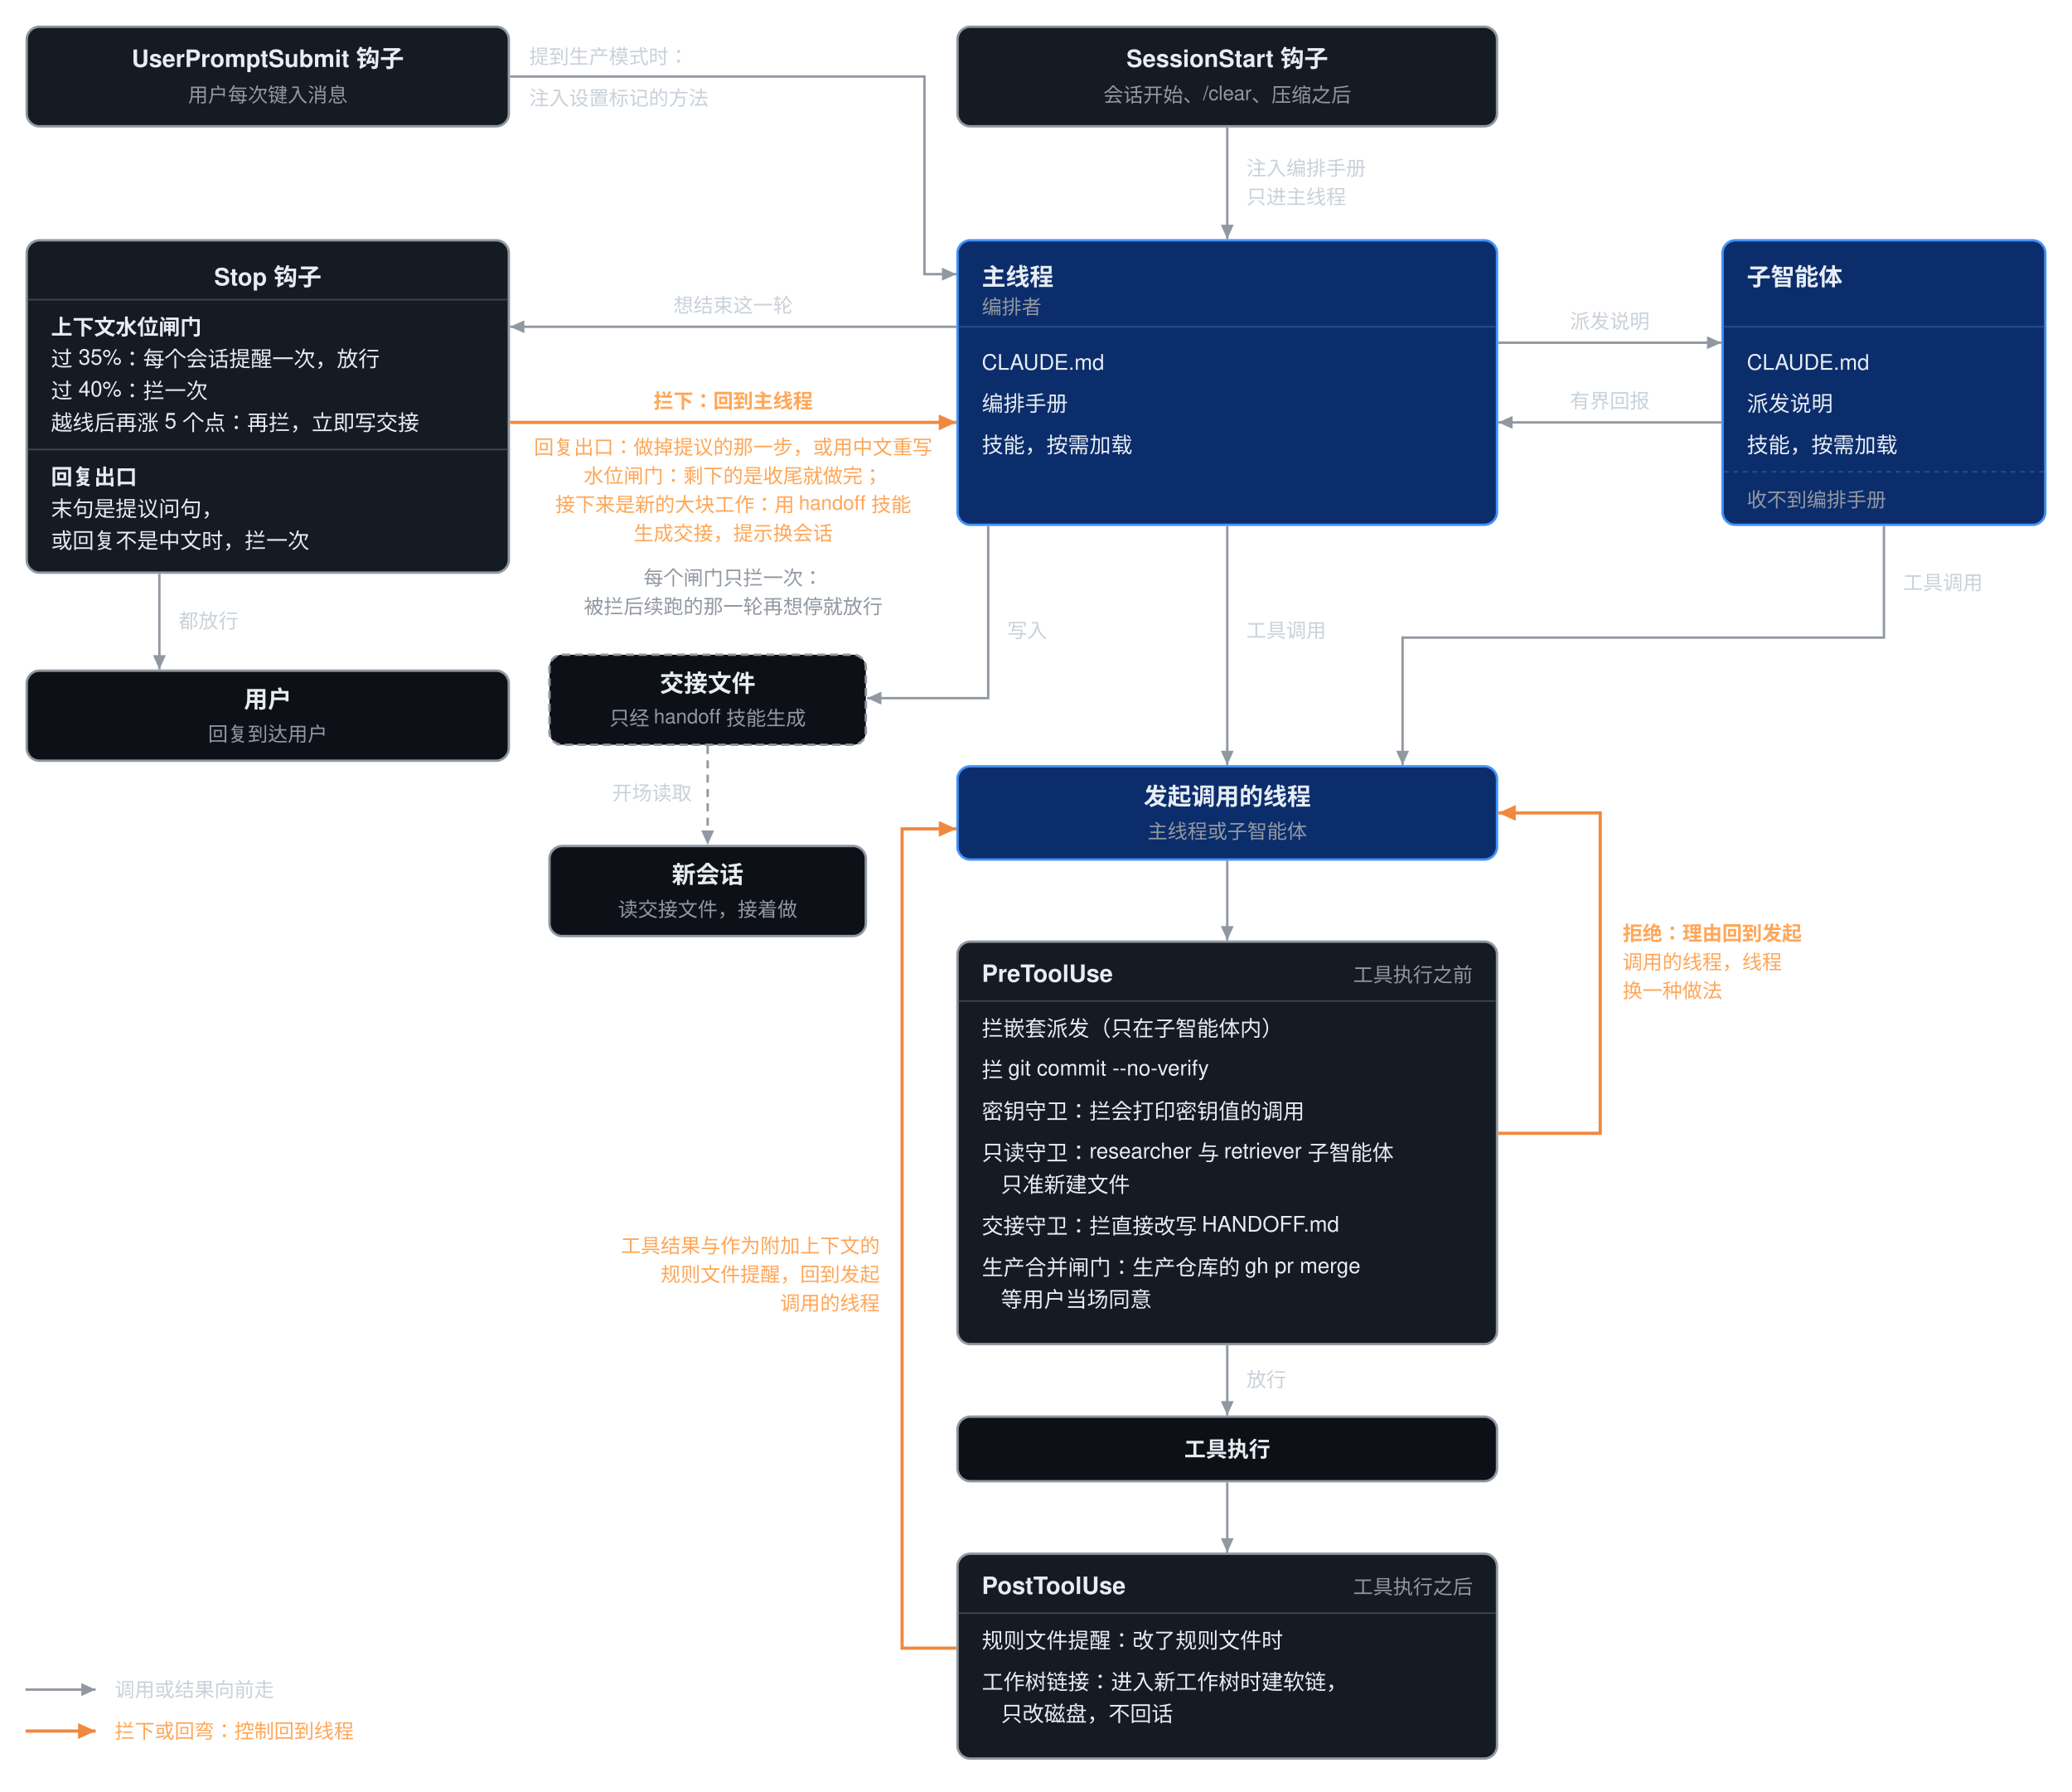
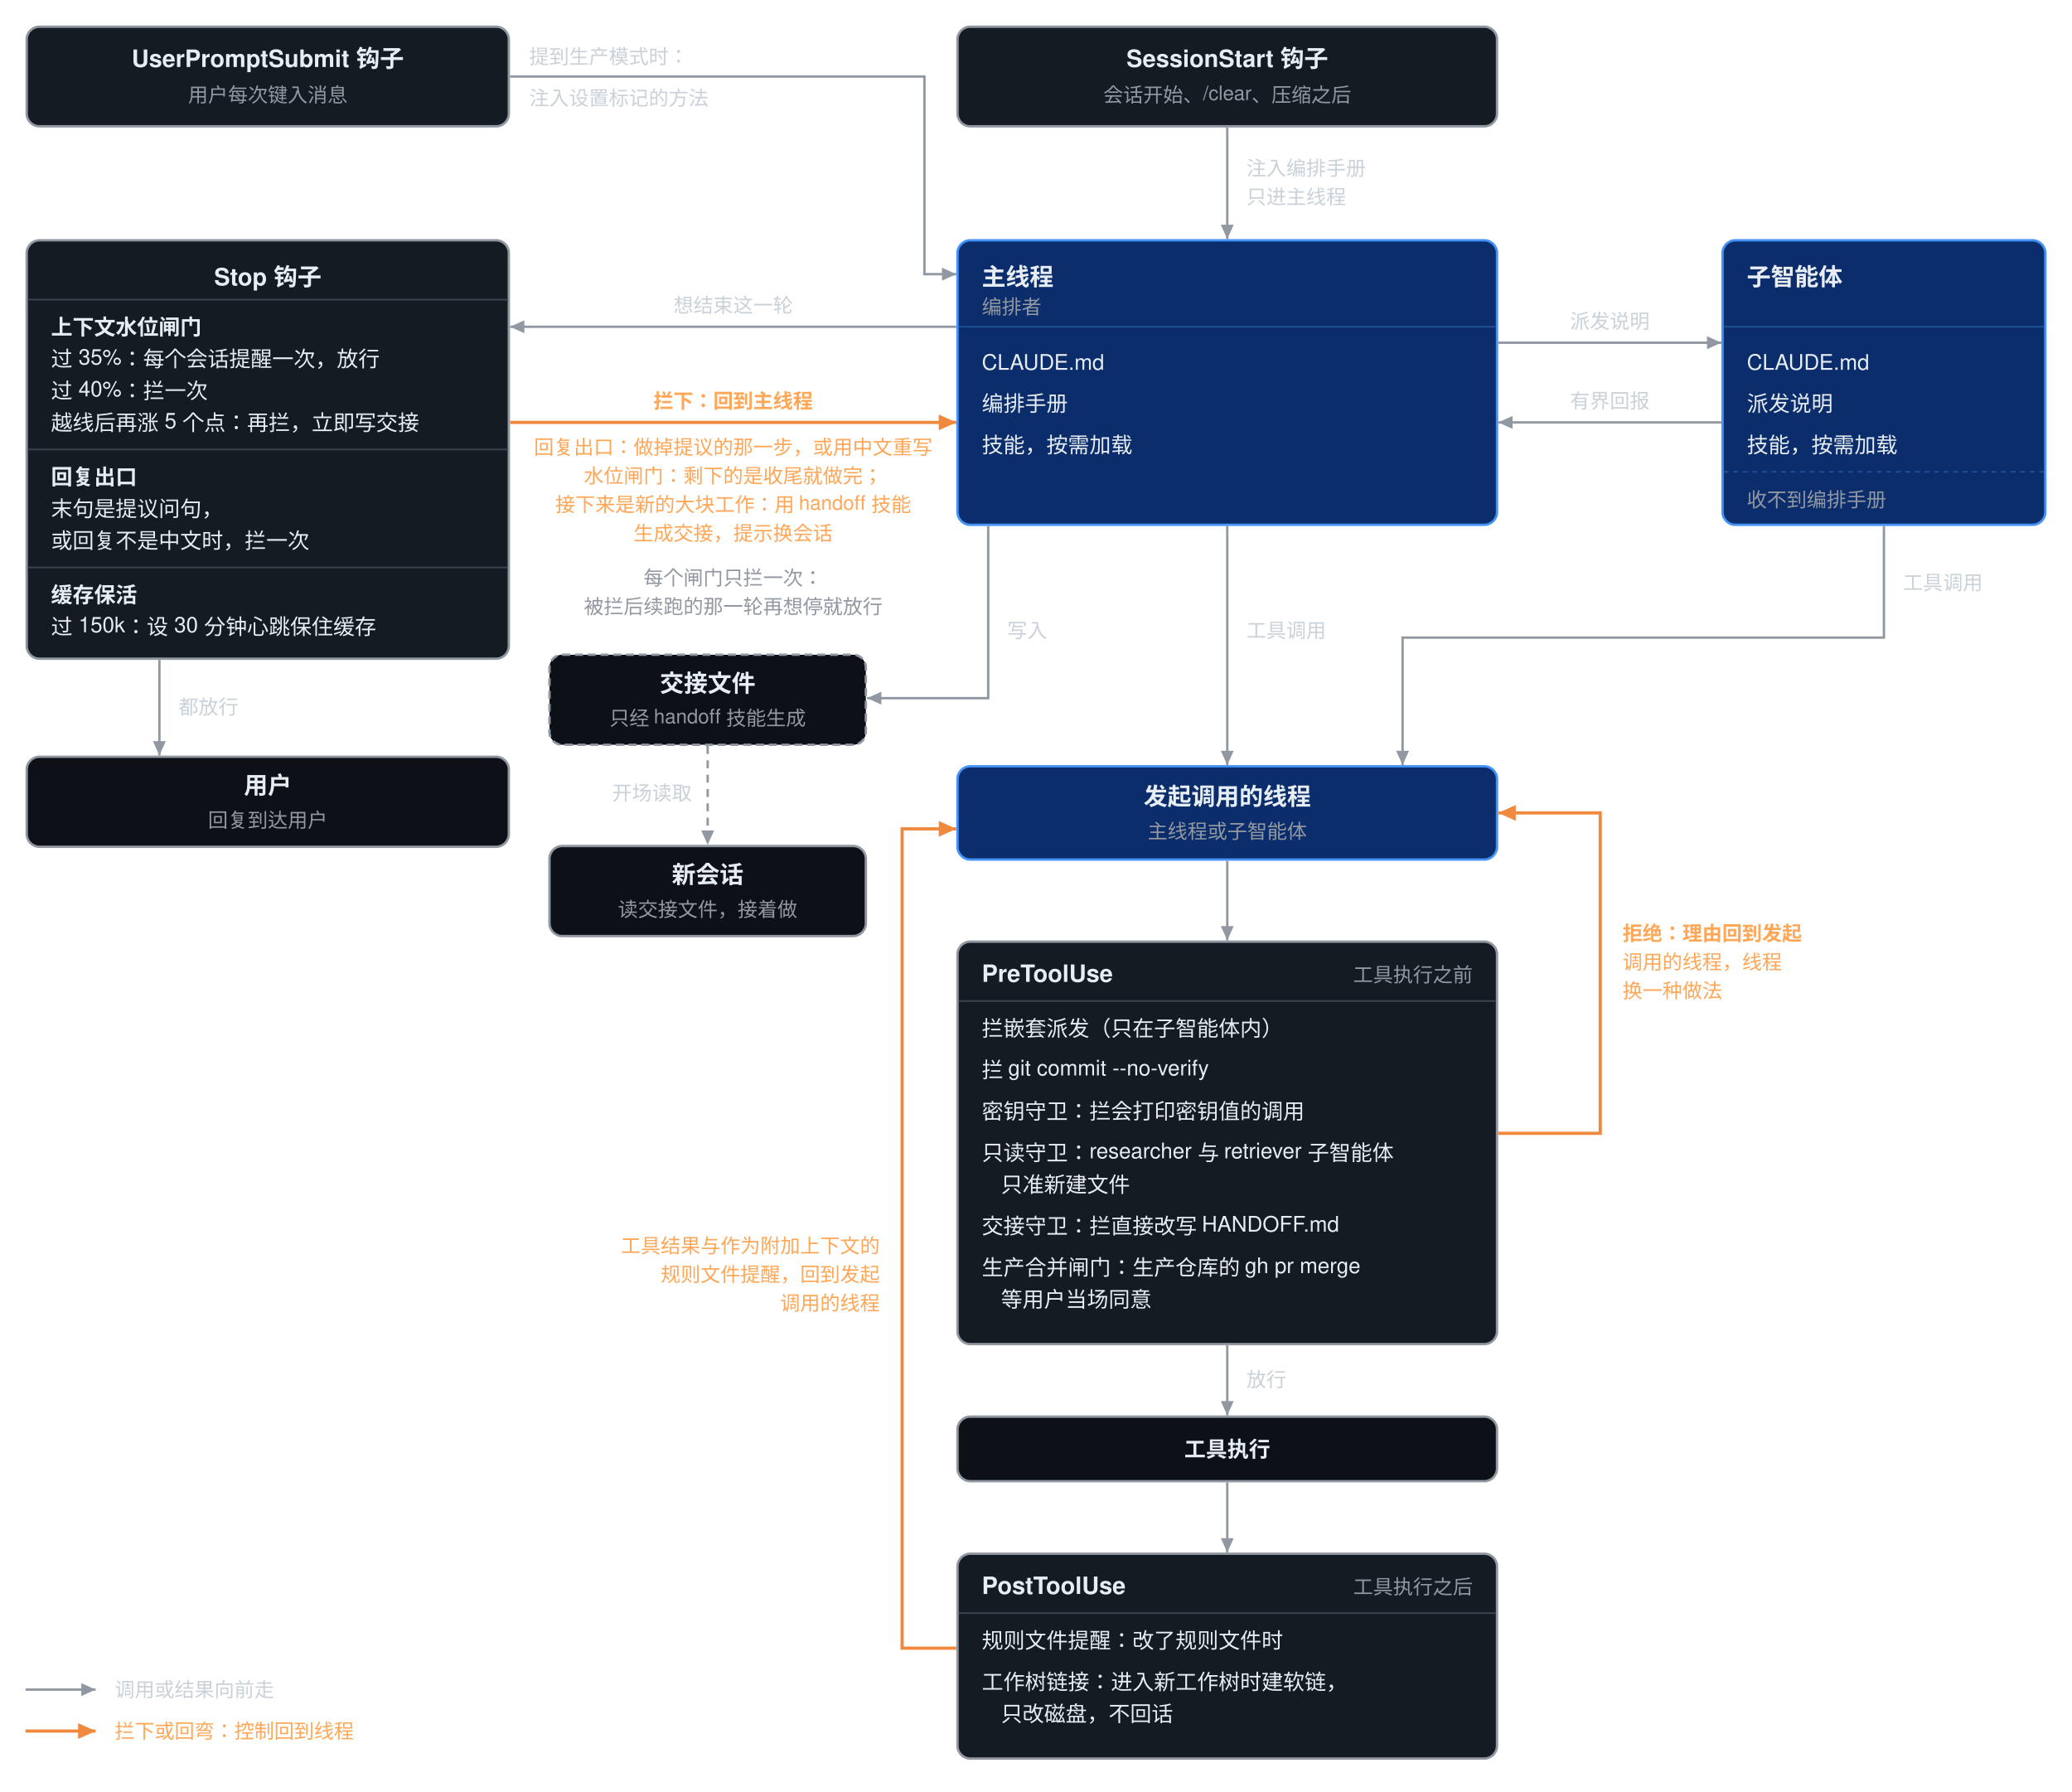
- <svg xmlns="http://www.w3.org/2000/svg" width="1300" height="1124" viewBox="0 0 1300 1124" role="img" aria-label="架构图，画的是一轮工作怎样运行。会话开始、/clear 与压缩之后，SessionStart 钩子把编排手册注入主线程，子智能体收不到。用户本人键入的消息提到生产模式时，UserPromptSubmit 钩子给主线程注入一句说明，讲怎样设置与查看仓库的生产标记。主线程向子智能体发出派发说明，子智能体交回有界回报。两条线程的每次工具调用在工具执行之前都经过 PreToolUse：子智能体内的嵌套派发、git commit --no-verify、会打印密钥值的调用、直接改写 HANDOFF.md，以及 researcher 或 retriever 子智能体改动、移动或删除已有文件的操作都被拒绝，researcher 与 retriever 子智能体读文件、跑命令与新建文件都放行；在标成生产的仓库里执行 gh pr merge，要等用户当场同意才执行；拒绝理由回到发起调用的线程，线程换一种做法；放行的调用交给工具执行。工具执行之后，PostToolUse 在改了规则文件时把规则文件提醒作为附加上下文送回发起调用的线程，在进入新工作树时把主检出目录中的 CLAUDE.md、node_modules 与 .env* 软链进这个工作树，不回话。主线程想结束这一轮时经过 Stop 钩子，两个都放行则这一轮结束。上下文水位闸门过 35% 时每个会话提醒一次并放行，没有会话暂存目录时则每轮提醒，过 40% 拦一次，此后以上次拦截时的水位为基准，每再涨 5 个百分点就再拦一次；回复出口在回复末句是提议问句时拦一次，仅 zh/ 副本的安装里，较长的回复主要不是中文时也拦一次。拦下都回到主线程。被回复出口拦下，主线程要么直接把提议的那一步做掉，要么在确实需要用户拍板时按背景、各选项的后果与推荐的格式重新提问，因语言被拦时用中文重写。被水位闸门第一次拦下，已有上下文能做完的收尾就做完，接下来是新的大块工作时用 handoff 技能生成交接文件，提示用户换新会话；此后每次再被拦都立即生成交接文件。新会话读交接文件接着做。两个闸门都不会拦刚被拦下而续跑的那一轮，所以这一轮再想停就放行。" font-family="system-ui, -apple-system, 'Segoe UI', Helvetica, Arial, sans-serif">
+ <svg xmlns="http://www.w3.org/2000/svg" width="1300" height="1124" viewBox="0 0 1300 1124" role="img" aria-label="架构图，画的是一轮工作怎样运行。会话开始、/clear 与压缩之后，SessionStart 钩子把编排手册注入主线程，子智能体收不到。用户本人键入的消息提到生产模式时，UserPromptSubmit 钩子给主线程注入一句说明，讲怎样设置与查看仓库的生产标记。主线程向子智能体发出派发说明，子智能体交回有界回报。两条线程的每次工具调用在工具执行之前都经过 PreToolUse：子智能体内的嵌套派发、git commit --no-verify、会打印密钥值的调用、直接改写 HANDOFF.md，以及 researcher 或 retriever 子智能体改动、移动或删除已有文件的操作都被拒绝，researcher 与 retriever 子智能体读文件、跑命令与新建文件都放行；在标成生产的仓库里执行 gh pr merge，要等用户当场同意才执行；拒绝理由回到发起调用的线程，线程换一种做法；放行的调用交给工具执行。工具执行之后，PostToolUse 在改了规则文件时把规则文件提醒作为附加上下文送回发起调用的线程，在进入新工作树时把主检出目录中的 CLAUDE.md、node_modules 与 .env* 软链进这个工作树，不回话。主线程想结束这一轮时经过 Stop 钩子，都放行则这一轮结束。上下文水位闸门过 35% 时每个会话提醒一次并放行，没有会话暂存目录时则每轮提醒，过 40% 拦一次，此后以上次拦截时的水位为基准，每再涨 5 个百分点就再拦一次；回复出口在回复末句是提议问句时拦一次，仅 zh/ 副本的安装里，较长的回复主要不是中文时也拦一次；缓存保活在主线程上下文达到 150,000 词元且没有仍有效的保活时拦一次，主线程随后设一个每 30 分钟一次的重复任务，用户离开期间提示词缓存因此不过期。拦下都回到主线程。被回复出口拦下，主线程要么直接把提议的那一步做掉，要么在确实需要用户拍板时按背景、各选项的后果与推荐的格式重新提问，因语言被拦时用中文重写。被水位闸门第一次拦下，已有上下文能做完的收尾就做完，接下来是新的大块工作时用 handoff 技能生成交接文件，提示用户换新会话；此后每次再被拦都立即生成交接文件。新会话读交接文件接着做。所有 Stop 钩子都不会拦刚被拦下而续跑的那一轮，所以这一轮再想停就放行。" font-family="system-ui, -apple-system, 'Segoe UI', Helvetica, Arial, sans-serif">
  <defs>
    <marker id="arrow" viewBox="0 0 10 10" refX="10" refY="5" markerWidth="9" markerHeight="9" markerUnits="userSpaceOnUse" orient="auto">
      <path d="M0,0.5 L10,5 L0,9.5 z" fill="#9198a1" />
    </marker>
    <marker id="back" viewBox="0 0 10 10" refX="10" refY="5" markerWidth="11" markerHeight="11" markerUnits="userSpaceOnUse" orient="auto">
      <path d="M0,0.5 L10,5 L0,9.5 z" fill="#f0883e" />
    </marker>
  </defs>
  <g id="userpromptsubmit">
    <rect id="ups-box" x="16.75" y="16.75" width="302.5" height="62.5" rx="8" fill="#151b23" stroke="#9198a1" stroke-width="1.5" />
    <text x="168" y="42" font-size="15" font-weight="600" text-anchor="middle" fill="#e6edf3" data-box="ups-box">UserPromptSubmit 钩子</text>
    <text x="168" y="64" font-size="12.5" text-anchor="middle" fill="#9198a1" data-box="ups-box">用户每次键入消息</text>
  </g>
  <path d="M320,48 L580,48 L580,172 L600,172" fill="none" stroke="#9198a1" stroke-width="1.5" marker-end="url(#arrow)" />
  <text x="332" y="40" font-size="12.5" text-anchor="start" fill="#c9d1d9">提到生产模式时：</text>
  <text x="332" y="66" font-size="12.5" text-anchor="start" fill="#c9d1d9">注入设置标记的方法</text>
  <g id="sessionstart">
    <rect id="ss-box" x="600.75" y="16.75" width="338.5" height="62.5" rx="8" fill="#151b23" stroke="#9198a1" stroke-width="1.5" />
    <text x="770" y="42" font-size="15" font-weight="600" text-anchor="middle" fill="#e6edf3" data-box="ss-box">SessionStart 钩子</text>
    <text x="770" y="64" font-size="12.5" text-anchor="middle" fill="#9198a1" data-box="ss-box">会话开始、/clear、压缩之后</text>
  </g>
  <path d="M770,80 L770,150" fill="none" stroke="#9198a1" stroke-width="1.5" marker-end="url(#arrow)" />
  <text x="782" y="110" font-size="12.5" text-anchor="start" fill="#c9d1d9">注入编排手册</text>
  <text x="782" y="128" font-size="12.5" text-anchor="start" fill="#c9d1d9">只进主线程</text>
  <g id="main">
    <rect id="main-box" x="600.75" y="150.75" width="338.5" height="178.5" rx="8" fill="#0c2d6b" stroke="#4493f8" stroke-width="1.5" />
    <text x="616" y="179" font-size="15" font-weight="600" fill="#e6edf3" data-box="main-box">主线程</text>
    <text x="616" y="197" font-size="12.5" fill="#9198a1" data-box="main-box">编排者</text>
    <line x1="601.5" y1="205" x2="938.5" y2="205" stroke="#1f4f96" stroke-width="1" />
    <text x="616" y="232" font-size="13.5" fill="#e6edf3" data-box="main-box">CLAUDE.md</text>
    <text x="616" y="258" font-size="13.5" fill="#e6edf3" data-box="main-box">编排手册</text>
    <text x="616" y="284" font-size="13.5" fill="#e6edf3" data-box="main-box">技能，按需加载</text>
  </g>
  <g id="subagent">
    <rect id="sub-box" x="1080.75" y="150.75" width="202.5" height="178.5" rx="8" fill="#0c2d6b" stroke="#4493f8" stroke-width="1.5" />
    <text x="1096" y="179" font-size="15" font-weight="600" fill="#e6edf3" data-box="sub-box">子智能体</text>
    <line x1="1081.5" y1="205" x2="1282.5" y2="205" stroke="#1f4f96" stroke-width="1" />
    <text x="1096" y="232" font-size="13.5" fill="#e6edf3" data-box="sub-box">CLAUDE.md</text>
    <text x="1096" y="258" font-size="13.5" fill="#e6edf3" data-box="sub-box">派发说明</text>
    <text x="1096" y="284" font-size="13.5" fill="#e6edf3" data-box="sub-box">技能，按需加载</text>
    <line x1="1081.5" y1="296" x2="1282.5" y2="296" stroke="#1f4f96" stroke-width="1" stroke-dasharray="3 3" />
    <text x="1096" y="318" font-size="12.5" fill="#9198a1" data-box="sub-box">收不到编排手册</text>
  </g>
  <path d="M940,215 L1080,215" fill="none" stroke="#9198a1" stroke-width="1.5" marker-end="url(#arrow)" />
  <text x="1010" y="206" font-size="12.5" text-anchor="middle" fill="#c9d1d9">派发说明</text>
  <path d="M1080,265 L940,265" fill="none" stroke="#9198a1" stroke-width="1.5" marker-end="url(#arrow)" />
  <text x="1010" y="256" font-size="12.5" text-anchor="middle" fill="#c9d1d9">有界回报</text>
  <g id="stop">
-     <rect id="stop-box" x="16.75" y="150.75" width="302.5" height="208.5" rx="8" fill="#151b23" stroke="#9198a1" stroke-width="1.5" />
+     <rect id="stop-box" x="16.75" y="150.75" width="302.5" height="262.5" rx="8" fill="#151b23" stroke="#9198a1" stroke-width="1.5" />
    <text x="168" y="179" font-size="15" font-weight="600" text-anchor="middle" fill="#e6edf3" data-box="stop-box">Stop 钩子</text>
    <line x1="17.5" y1="188" x2="318.5" y2="188" stroke="#3d444d" stroke-width="1" />
    <text x="32" y="210" font-size="13.5" font-weight="600" fill="#e6edf3" data-box="stop-box">上下文水位闸门</text>
    <text x="32" y="230" font-size="13.5" fill="#e6edf3" data-box="stop-box">过 35%：每个会话提醒一次，放行</text>
    <text x="32" y="250" font-size="13.5" fill="#e6edf3" data-box="stop-box">过 40%：拦一次</text>
    <text x="32" y="270" font-size="13.5" fill="#e6edf3" data-box="stop-box">越线后再涨 5 个点：再拦，立即写交接</text>
    <line x1="17.5" y1="282" x2="318.5" y2="282" stroke="#3d444d" stroke-width="1" />
    <text x="32" y="304" font-size="13.5" font-weight="600" fill="#e6edf3" data-box="stop-box">回复出口</text>
    <text x="32" y="324" font-size="13.5" fill="#e6edf3" data-box="stop-box">末句是提议问句，</text>
    <text x="32" y="344" font-size="13.5" fill="#e6edf3" data-box="stop-box">或回复不是中文时，拦一次</text>
+     <line x1="17.5" y1="356" x2="318.5" y2="356" stroke="#3d444d" stroke-width="1" />
+     <text x="32" y="378" font-size="13.5" font-weight="600" fill="#e6edf3" data-box="stop-box">缓存保活</text>
+     <text x="32" y="398" font-size="13.5" fill="#e6edf3" data-box="stop-box">过 150k：设 30 分钟心跳保住缓存</text>
  </g>
  <path d="M600,205 L320,205" fill="none" stroke="#9198a1" stroke-width="1.5" marker-end="url(#arrow)" />
  <text x="460" y="196" font-size="12.5" text-anchor="middle" fill="#c9d1d9">想结束这一轮</text>
  <path d="M320,265 L600,265" fill="none" stroke="#f0883e" stroke-width="2" marker-end="url(#back)" />
  <text x="460" y="256" font-size="12.5" font-weight="600" text-anchor="middle" fill="#ffa657">拦下：回到主线程</text>
  <text x="460" y="285" font-size="12.5" text-anchor="middle" fill="#ffa657">回复出口：做掉提议的那一步，或用中文重写</text>
  <text x="460" y="303" font-size="12.5" text-anchor="middle" fill="#ffa657">水位闸门：剩下的是收尾就做完；</text>
  <text x="460" y="321" font-size="12.5" text-anchor="middle" fill="#ffa657">接下来是新的大块工作：用 handoff 技能</text>
  <text x="460" y="339" font-size="12.5" text-anchor="middle" fill="#ffa657">生成交接，提示换会话</text>
  <text x="460" y="367" font-size="12.5" text-anchor="middle" fill="#9198a1">每个闸门只拦一次：</text>
  <text x="460" y="385" font-size="12.5" text-anchor="middle" fill="#9198a1">被拦后续跑的那一轮再想停就放行</text>
-   <path d="M100,360 L100,420" fill="none" stroke="#9198a1" stroke-width="1.5" marker-end="url(#arrow)" />
-   <text x="112" y="394" font-size="12.5" text-anchor="start" fill="#c9d1d9">都放行</text>
+   <path d="M100,414 L100,474" fill="none" stroke="#9198a1" stroke-width="1.5" marker-end="url(#arrow)" />
+   <text x="112" y="448" font-size="12.5" text-anchor="start" fill="#c9d1d9">都放行</text>
  <g id="user">
-     <rect id="user-box" x="16.75" y="420.75" width="302.5" height="56.5" rx="8" fill="#0d1117" stroke="#9198a1" stroke-width="1.5" />
-     <text x="168" y="444" font-size="15" font-weight="600" text-anchor="middle" fill="#e6edf3" data-box="user-box">用户</text>
-     <text x="168" y="465" font-size="12.5" text-anchor="middle" fill="#9198a1" data-box="user-box">回复到达用户</text>
+     <rect id="user-box" x="16.75" y="474.75" width="302.5" height="56.5" rx="8" fill="#0d1117" stroke="#9198a1" stroke-width="1.5" />
+     <text x="168" y="498" font-size="15" font-weight="600" text-anchor="middle" fill="#e6edf3" data-box="user-box">用户</text>
+     <text x="168" y="519" font-size="12.5" text-anchor="middle" fill="#9198a1" data-box="user-box">回复到达用户</text>
  </g>
  <g id="handoff">
    <rect id="handoff-box" x="344.75" y="410.75" width="198.5" height="56.5" rx="8" fill="#0d1117" stroke="#9198a1" stroke-width="1.5" stroke-dasharray="5 3" />
    <text x="444" y="434" font-size="15" font-weight="600" text-anchor="middle" fill="#e6edf3" data-box="handoff-box">交接文件</text>
    <text x="444" y="455" font-size="12.5" text-anchor="middle" fill="#9198a1" data-box="handoff-box">只经 handoff 技能生成</text>
  </g>
  <path d="M620,330 L620,438 L544,438" fill="none" stroke="#9198a1" stroke-width="1.5" marker-end="url(#arrow)" />
  <text x="632" y="400" font-size="12.5" text-anchor="start" fill="#c9d1d9">写入</text>
  <g id="newsession">
    <rect id="new-box" x="344.75" y="530.75" width="198.5" height="56.5" rx="8" fill="#0d1117" stroke="#9198a1" stroke-width="1.5" />
    <text x="444" y="554" font-size="15" font-weight="600" text-anchor="middle" fill="#e6edf3" data-box="new-box">新会话</text>
    <text x="444" y="575" font-size="12.5" text-anchor="middle" fill="#9198a1" data-box="new-box">读交接文件，接着做</text>
  </g>
  <path d="M444,468 L444,530" fill="none" stroke="#9198a1" stroke-width="1.5" stroke-dasharray="5 4" marker-end="url(#arrow)" />
  <text x="434" y="502" font-size="12.5" text-anchor="end" fill="#c9d1d9">开场读取</text>
  <path d="M770,330 L770,480" fill="none" stroke="#9198a1" stroke-width="1.5" marker-end="url(#arrow)" />
  <text x="782" y="400" font-size="12.5" text-anchor="start" fill="#c9d1d9">工具调用</text>
  <path d="M1182,330 L1182,400 L880,400 L880,480" fill="none" stroke="#9198a1" stroke-width="1.5" marker-end="url(#arrow)" />
  <text x="1194" y="370" font-size="12.5" text-anchor="start" fill="#c9d1d9">工具调用</text>
  <g id="caller">
    <rect id="caller-box" x="600.75" y="480.75" width="338.5" height="58.5" rx="8" fill="#0c2d6b" stroke="#4493f8" stroke-width="1.5" />
    <text x="770" y="505" font-size="15" font-weight="600" text-anchor="middle" fill="#e6edf3" data-box="caller-box">发起调用的线程</text>
    <text x="770" y="526" font-size="12.5" text-anchor="middle" fill="#9198a1" data-box="caller-box">主线程或子智能体</text>
  </g>
  <path d="M770,540 L770,590" fill="none" stroke="#9198a1" stroke-width="1.5" marker-end="url(#arrow)" />
  <g id="pre">
    <rect id="pre-box" x="600.75" y="590.75" width="338.5" height="252.5" rx="8" fill="#151b23" stroke="#9198a1" stroke-width="1.5" />
    <text x="616" y="616" font-size="15" font-weight="600" fill="#e6edf3" data-box="pre-box">PreToolUse</text>
    <text x="924" y="616" font-size="12.5" text-anchor="end" fill="#9198a1" data-box="pre-box">工具执行之前</text>
    <line x1="601.5" y1="628" x2="938.5" y2="628" stroke="#3d444d" stroke-width="1" />
    <text x="616" y="650" font-size="13.5" fill="#e6edf3" data-box="pre-box">拦嵌套派发（只在子智能体内）</text>
    <text x="616" y="676" font-size="13.5" fill="#e6edf3" data-box="pre-box">拦 git commit --no-verify</text>
    <text x="616" y="702" font-size="13.5" fill="#e6edf3" data-box="pre-box">密钥守卫：拦会打印密钥值的调用</text>
    <text x="616" y="728" font-size="13.5" fill="#e6edf3" data-box="pre-box">只读守卫：researcher 与 retriever 子智能体</text>
    <text x="628" y="748" font-size="13.5" fill="#e6edf3" data-box="pre-box">只准新建文件</text>
    <text x="616" y="774" font-size="13.5" fill="#e6edf3" data-box="pre-box">交接守卫：拦直接改写 HANDOFF.md</text>
    <text x="616" y="800" font-size="13.5" fill="#e6edf3" data-box="pre-box">生产合并闸门：生产仓库的 gh pr merge</text>
    <text x="628" y="820" font-size="13.5" fill="#e6edf3" data-box="pre-box">等用户当场同意</text>
  </g>
  <path d="M770,844 L770,888" fill="none" stroke="#9198a1" stroke-width="1.5" marker-end="url(#arrow)" />
  <text x="782" y="870" font-size="12.5" text-anchor="start" fill="#c9d1d9">放行</text>
  <g id="tool">
    <rect id="tool-box" x="600.75" y="888.75" width="338.5" height="40.5" rx="8" fill="#0d1117" stroke="#9198a1" stroke-width="1.5" />
    <text x="770" y="914" font-size="13.5" font-weight="600" text-anchor="middle" fill="#e6edf3" data-box="tool-box">工具执行</text>
  </g>
  <path d="M770,930 L770,974" fill="none" stroke="#9198a1" stroke-width="1.5" marker-end="url(#arrow)" />
  <g id="post">
    <rect id="post-box" x="600.75" y="974.75" width="338.5" height="128.5" rx="8" fill="#151b23" stroke="#9198a1" stroke-width="1.5" />
    <text x="616" y="1000" font-size="15" font-weight="600" fill="#e6edf3" data-box="post-box">PostToolUse</text>
    <text x="924" y="1000" font-size="12.5" text-anchor="end" fill="#9198a1" data-box="post-box">工具执行之后</text>
    <line x1="601.5" y1="1012" x2="938.5" y2="1012" stroke="#3d444d" stroke-width="1" />
    <text x="616" y="1034" font-size="13.5" fill="#e6edf3" data-box="post-box">规则文件提醒：改了规则文件时</text>
    <text x="616" y="1060" font-size="13.5" fill="#e6edf3" data-box="post-box">工作树链接：进入新工作树时建软链，</text>
    <text x="628" y="1080" font-size="13.5" fill="#e6edf3" data-box="post-box">只改磁盘，不回话</text>
  </g>
  <path d="M940,711 L1004,711 L1004,510 L940,510" fill="none" stroke="#f0883e" stroke-width="2" marker-end="url(#back)" />
  <text x="1018" y="590" font-size="12.5" font-weight="600" text-anchor="start" fill="#ffa657">拒绝：理由回到发起</text>
  <text x="1018" y="608" font-size="12.5" text-anchor="start" fill="#ffa657">调用的线程，线程</text>
  <text x="1018" y="626" font-size="12.5" text-anchor="start" fill="#ffa657">换一种做法</text>
  <path d="M600,1034 L566,1034 L566,520 L600,520" fill="none" stroke="#f0883e" stroke-width="2" marker-end="url(#back)" />
  <text x="552" y="786" font-size="12.5" text-anchor="end" fill="#ffa657">工具结果与作为附加上下文的</text>
  <text x="552" y="804" font-size="12.5" text-anchor="end" fill="#ffa657">规则文件提醒，回到发起</text>
  <text x="552" y="822" font-size="12.5" text-anchor="end" fill="#ffa657">调用的线程</text>
  <g id="legend">
    <path d="M16,1060 L60,1060" fill="none" stroke="#9198a1" stroke-width="1.5" marker-end="url(#arrow)" />
    <text x="72" y="1064.5" font-size="12.5" fill="#c9d1d9">调用或结果向前走</text>
    <path d="M16,1086 L60,1086" fill="none" stroke="#f0883e" stroke-width="2" marker-end="url(#back)" />
    <text x="72" y="1090.5" font-size="12.5" fill="#ffa657">拦下或回弯：控制回到线程</text>
  </g>
</svg>
